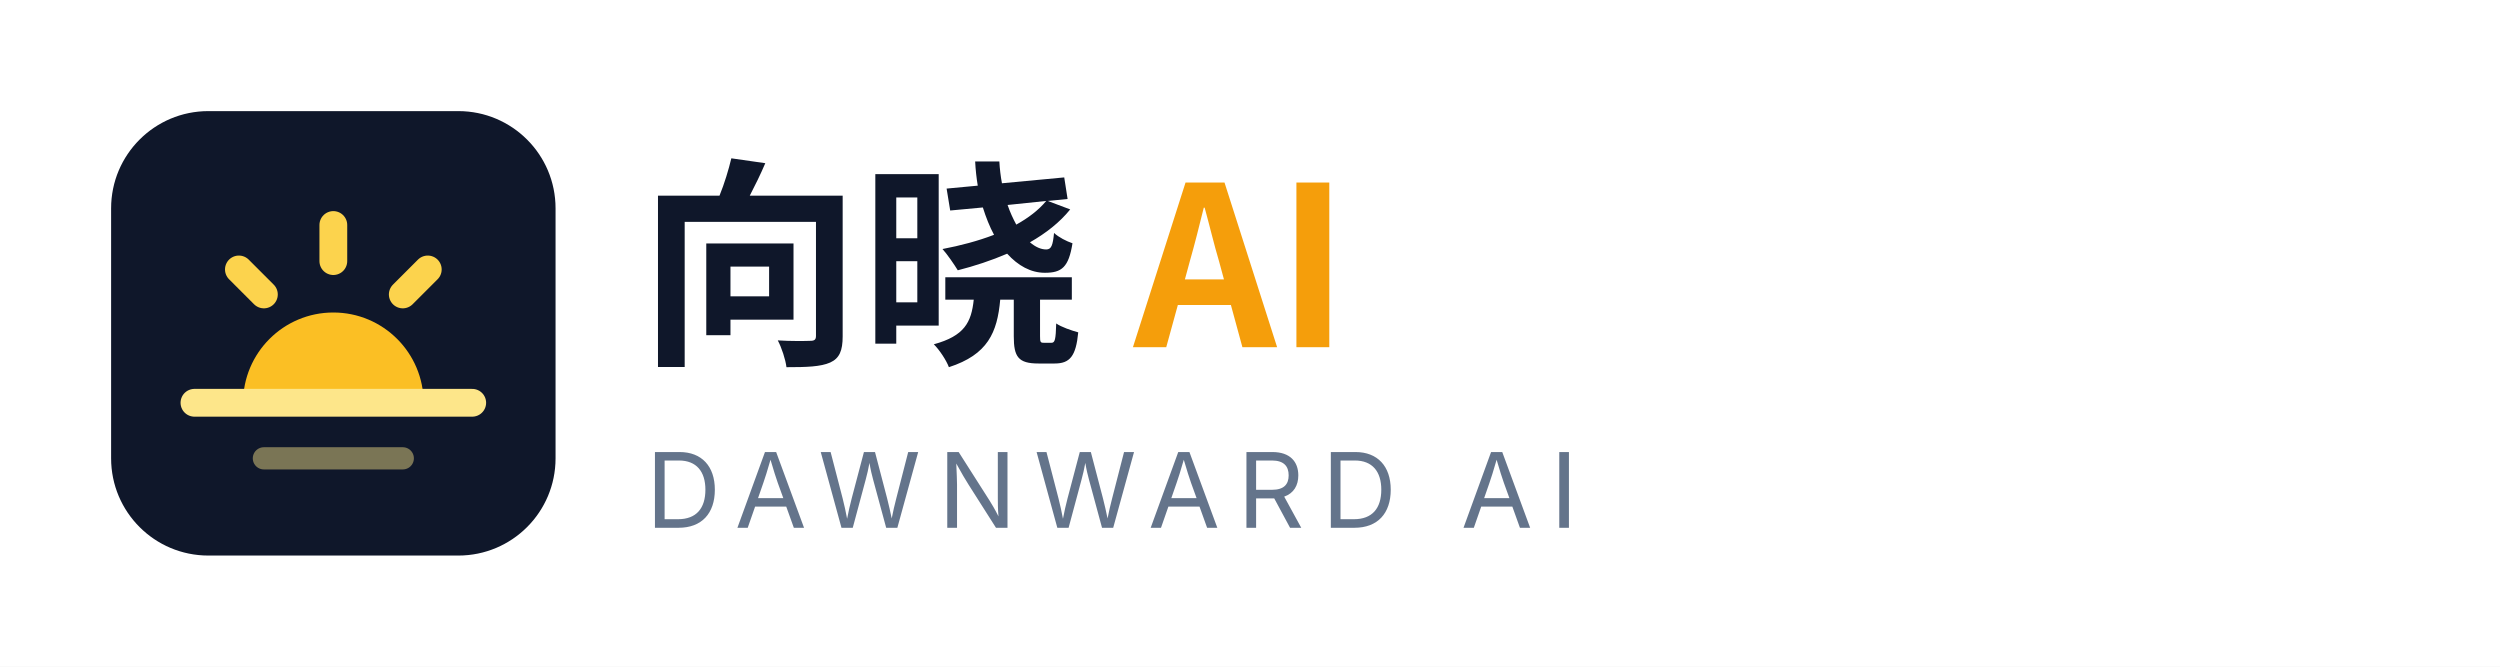
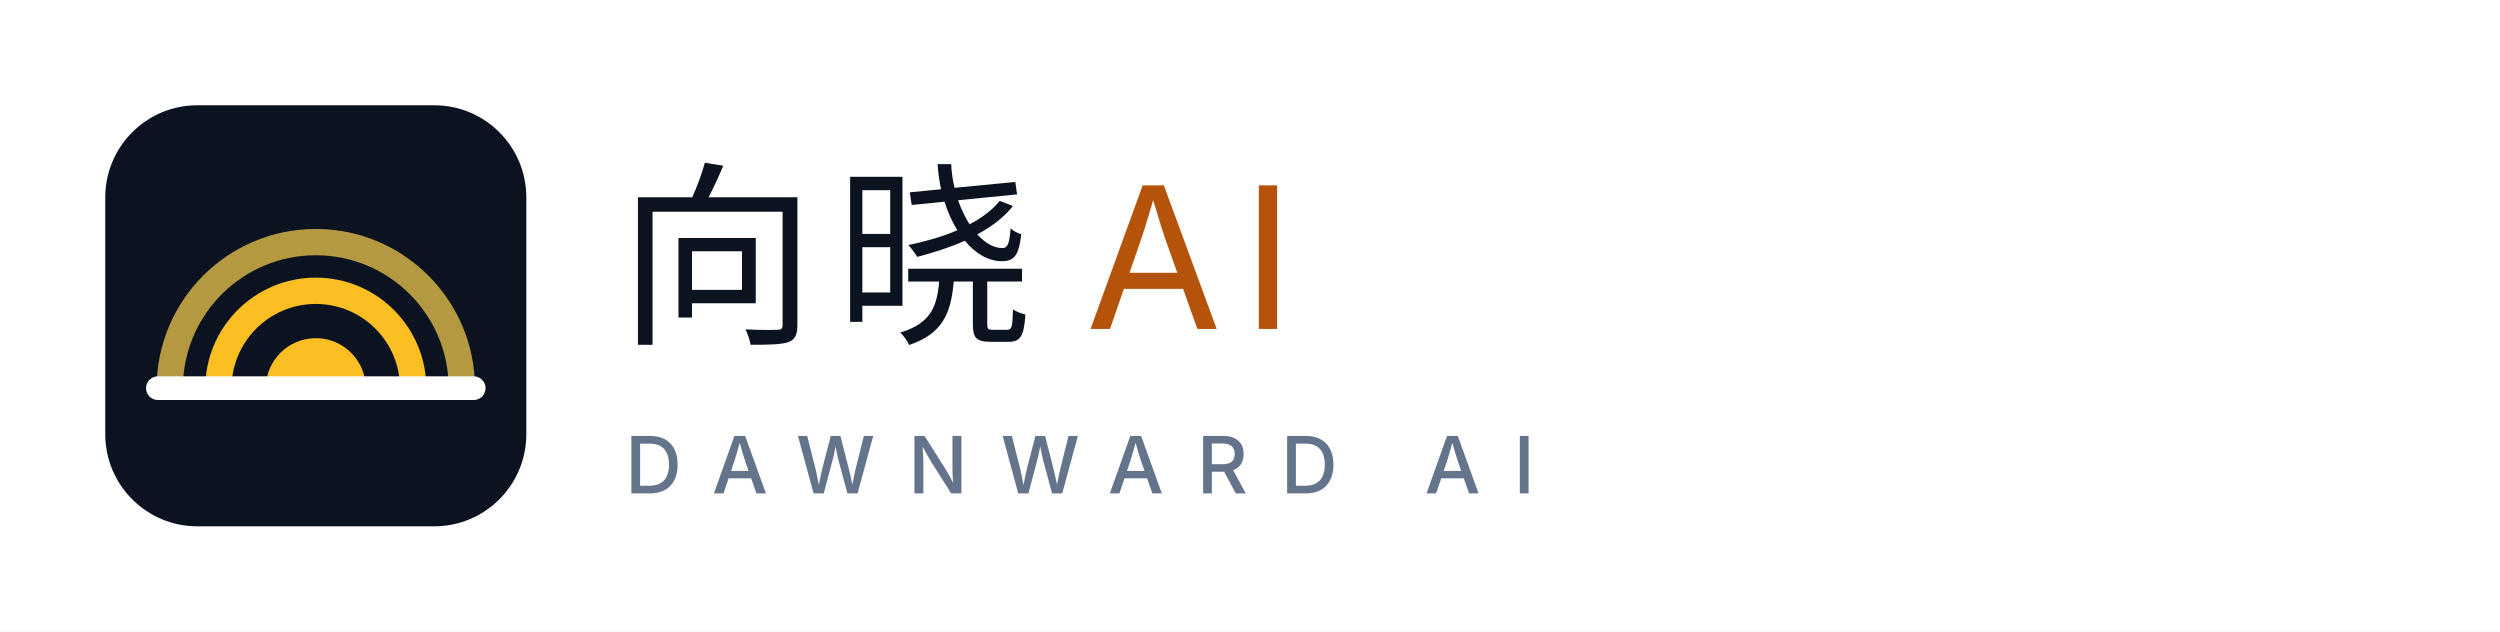
- <svg xmlns="http://www.w3.org/2000/svg" viewBox="0 0 360 96" width="360" height="96">
-   <rect width="360" height="96" fill="#ffffff" />
+ <svg xmlns="http://www.w3.org/2000/svg" viewBox="0 0 380 96" width="380" height="96">
+   <rect width="380" height="96" fill="#ffffff" />
  <g transform="translate(16 16) scale(2)">
-     <rect width="32" height="32" rx="7" fill="#0f172a" />
-     <path d="M9.5 21a6.5 6.5 0 0 1 13 0z" fill="#fbbf24" />
-     <path d="M16 8.2v2.6M9.2 11.4l1.8 1.8M22.8 11.4l-1.8 1.8" fill="none" stroke="#fcd34d" stroke-width="2" stroke-linecap="round" />
-     <path d="M6 21h20" fill="none" stroke="#fde68a" stroke-width="2" stroke-linecap="round" />
-     <path d="M11 25h10" fill="none" stroke="#fde68a" stroke-width="1.6" stroke-linecap="round" opacity=".45" />
+     <rect width="32" height="32" rx="7" fill="#0b1220" />
+     <path d="M12.2 21.5a3.8 3.8 0 0 1 7.6 0z" fill="#fbbf24" />
+     <path d="M8.6 21.5a7.4 7.4 0 0 1 14.8 0" fill="none" stroke="#fbbf24" stroke-width="2" />
+     <path d="M4.9 21.5a11.1 11.1 0 0 1 22.2 0" fill="none" stroke="#fcd34d" stroke-width="2" opacity=".7" />
+     <path d="M4 21.5h24" stroke="#ffffff" stroke-width="1.8" stroke-linecap="round" />
  </g>
-   <text x="92" y="50" font-family="'Noto Sans SC','Noto Sans CJK SC','PingFang SC','Microsoft YaHei',sans-serif" font-size="32" font-weight="700" fill="#0f172a">向晓 <tspan fill="#f59e0b">AI</tspan>
+   <text x="94" y="50" font-family="'Noto Sans SC','Noto Sans CJK SC','PingFang SC','Microsoft YaHei',sans-serif" font-size="30" font-weight="500" letter-spacing="3" fill="#0b1220">向晓<tspan dx="8" font-family="Inter,'Helvetica Neue',Arial,sans-serif" font-weight="400" fill="#b45309">AI</tspan>
  </text>
-   <text x="93" y="76" font-family="Inter,'Helvetica Neue',Arial,sans-serif" font-size="15" letter-spacing="2.5" fill="#64748b">DAWNWARD AI</text>
+   <text x="95" y="75" font-family="Inter,'Helvetica Neue',Arial,sans-serif" font-size="12" font-weight="500" letter-spacing="5" fill="#64748b">DAWNWARD  AI</text>
</svg>
